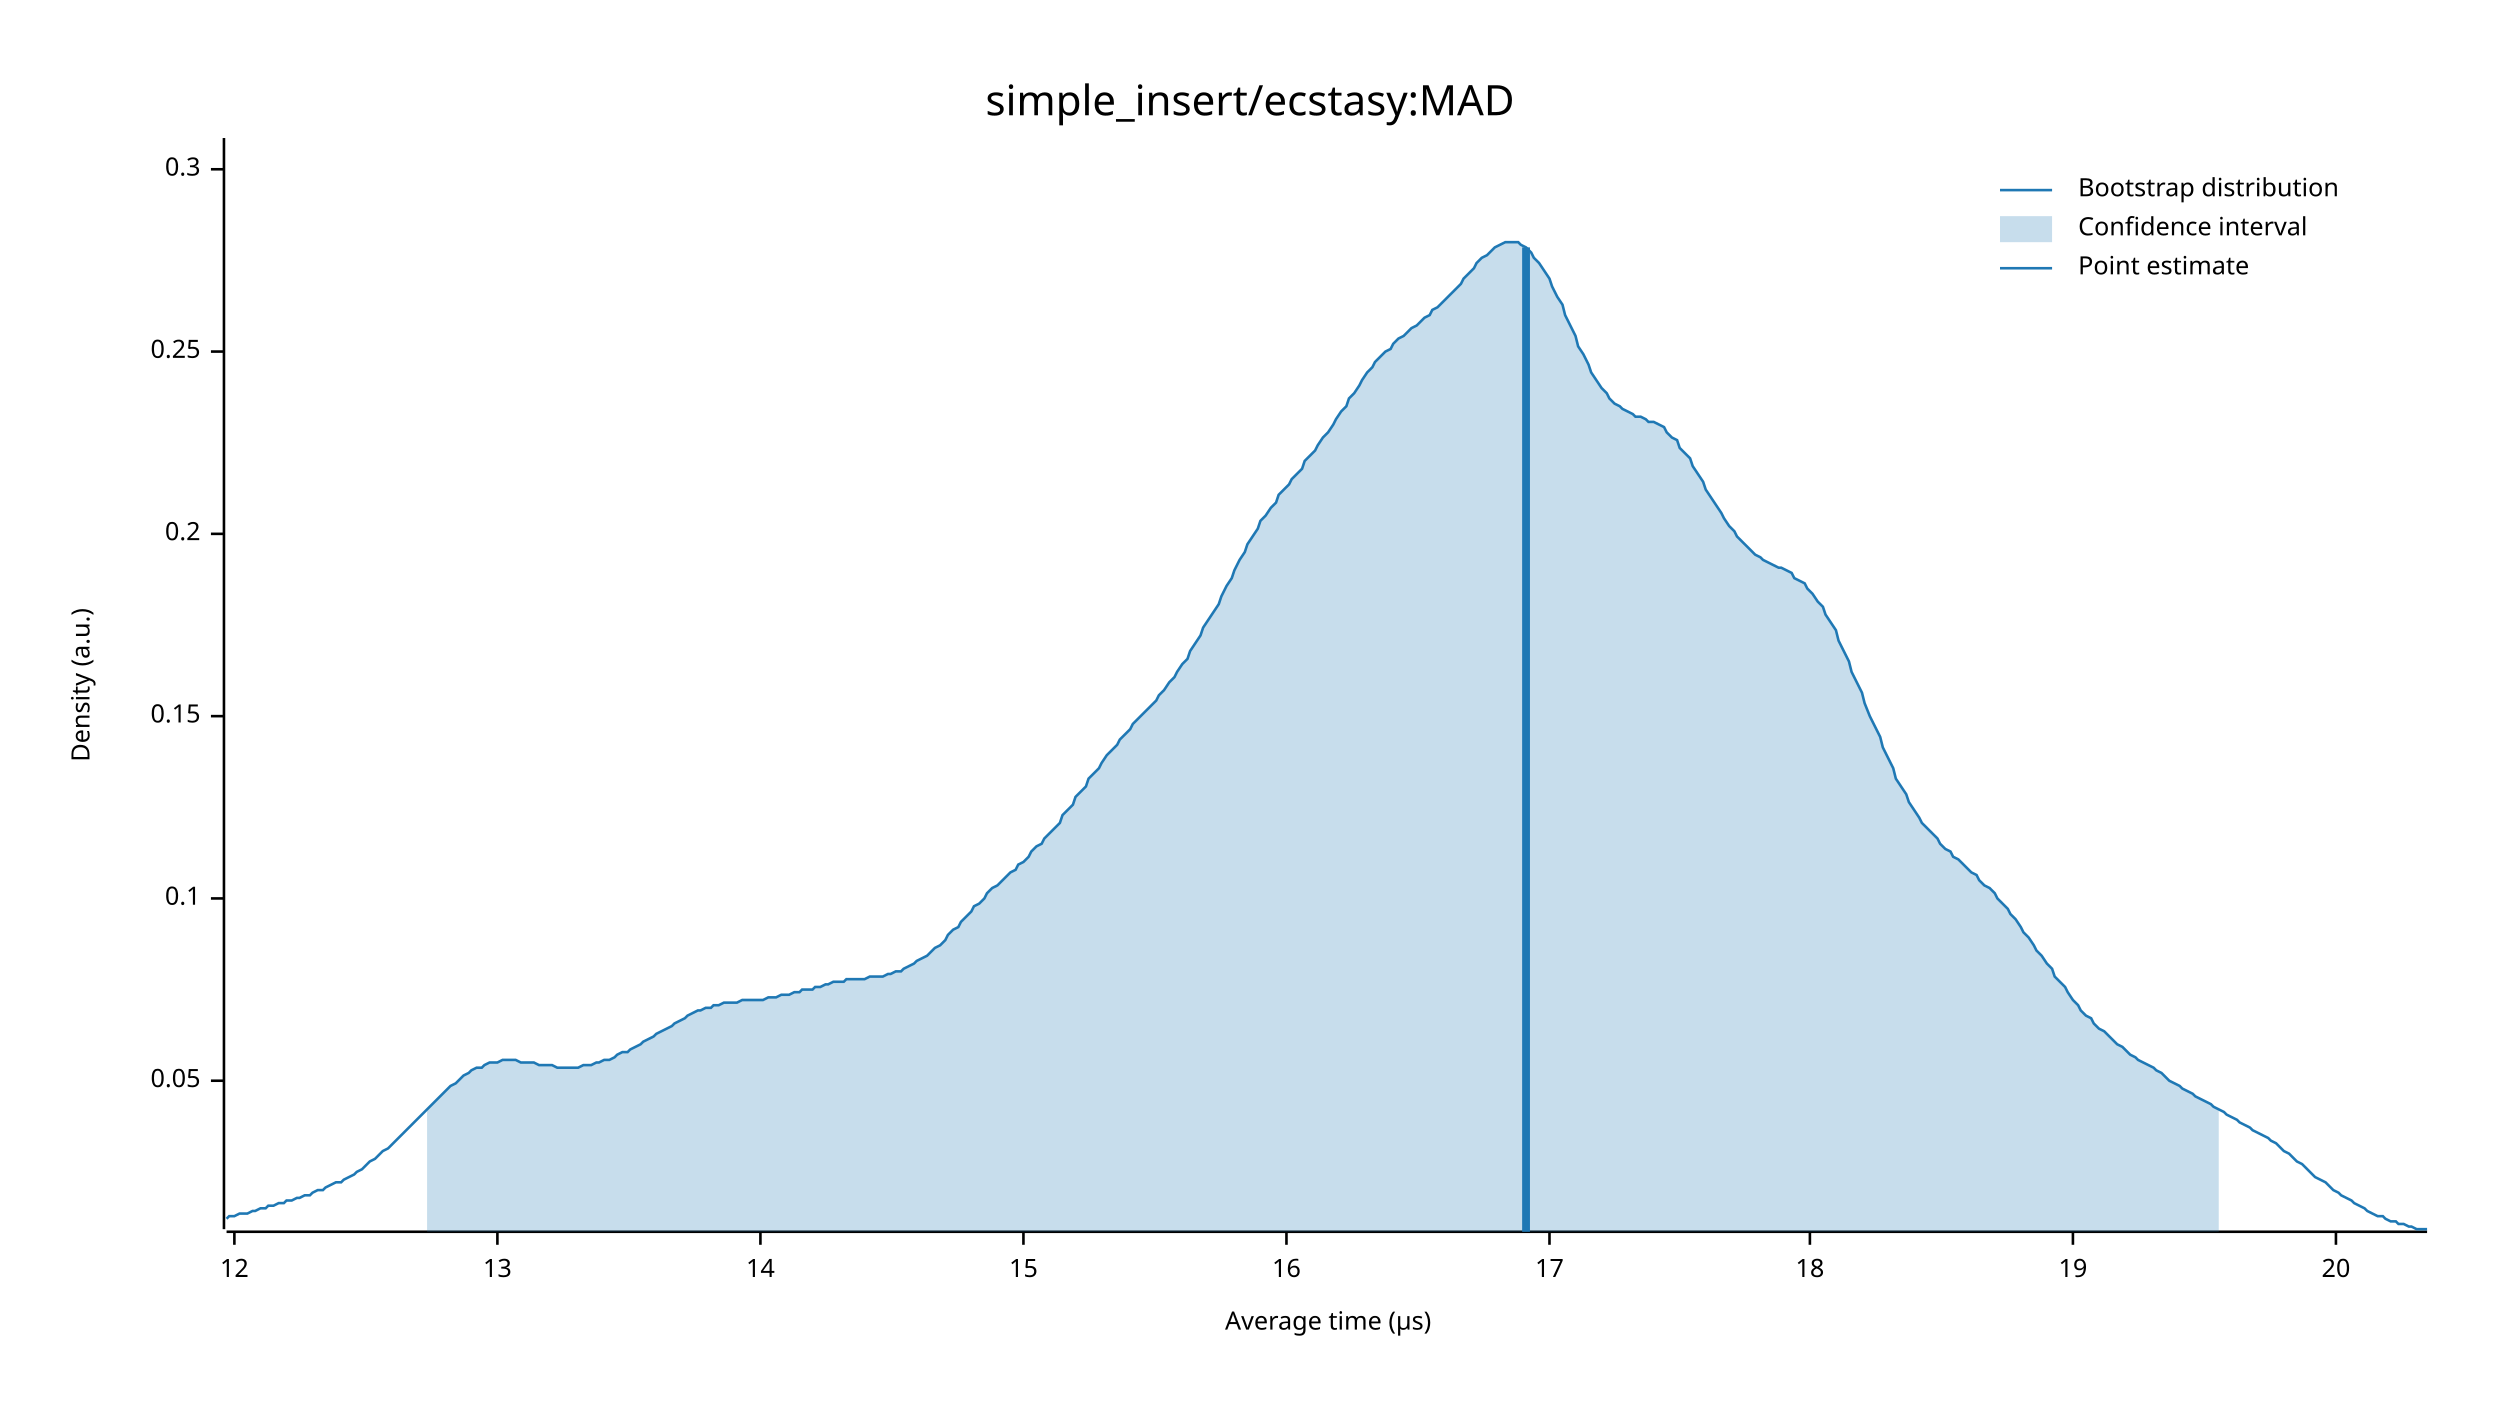
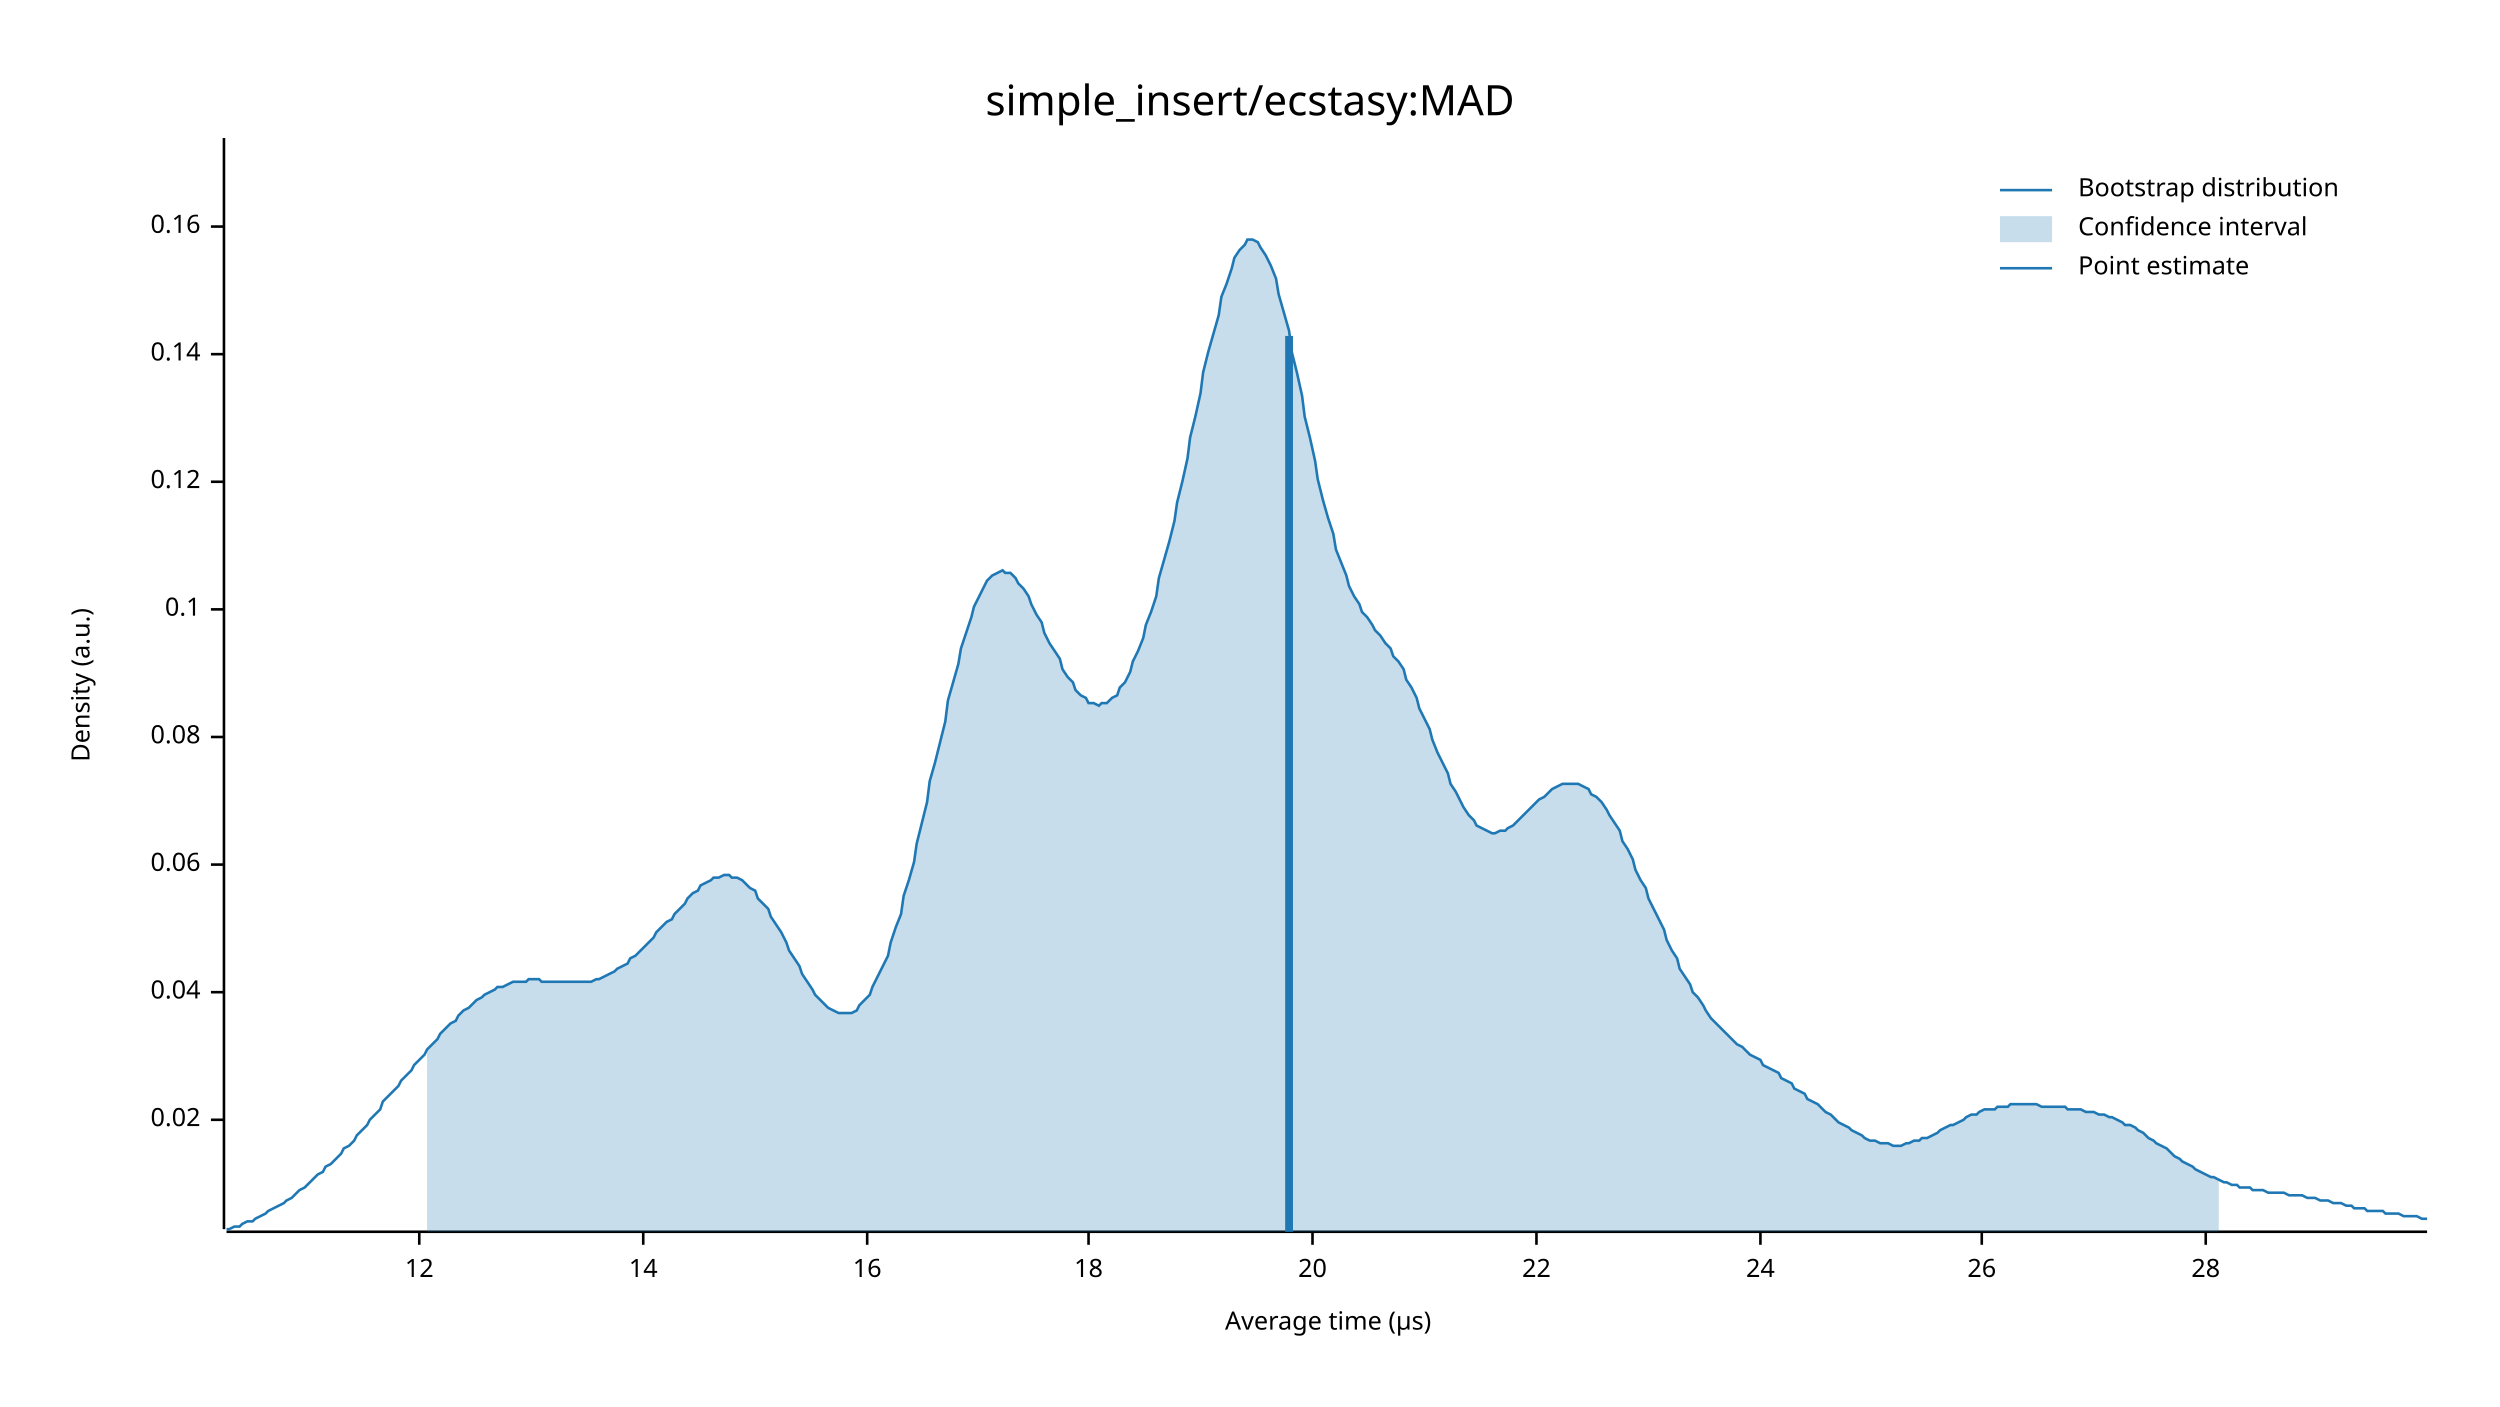
<svg xmlns="http://www.w3.org/2000/svg" width="960" height="540" viewBox="0 0 960 540">
  <text x="480" y="32" dy="0.76em" text-anchor="middle" font-family="sans-serif" font-size="16.129" opacity="1" fill="#000000">
simple_insert/ecstasy:MAD
</text>
  <text x="27" y="263" dy="0.76em" text-anchor="middle" font-family="sans-serif" font-size="9.677" opacity="1" fill="#000000" transform="rotate(270, 27, 263)">
Density (a.u.)
</text>
  <text x="510" y="513" dy="-0.5ex" text-anchor="middle" font-family="sans-serif" font-size="9.677" opacity="1" fill="#000000">
Average time (µs)
</text>
  <polyline fill="none" opacity="1" stroke="#000000" stroke-width="1" points="86,53 86,472 " />
-   <text x="77" y="415" dy="0.5ex" text-anchor="end" font-family="sans-serif" font-size="9.677" opacity="1" fill="#000000">
- 0.05
+   <text x="77" y="430" dy="0.5ex" text-anchor="end" font-family="sans-serif" font-size="9.677" opacity="1" fill="#000000">
+ 0.02
</text>
-   <polyline fill="none" opacity="1" stroke="#000000" stroke-width="1" points="81,415 86,415 " />
-   <text x="77" y="345" dy="0.5ex" text-anchor="end" font-family="sans-serif" font-size="9.677" opacity="1" fill="#000000">
+   <polyline fill="none" opacity="1" stroke="#000000" stroke-width="1" points="81,430 86,430 " />
+   <text x="77" y="381" dy="0.5ex" text-anchor="end" font-family="sans-serif" font-size="9.677" opacity="1" fill="#000000">
+ 0.04
+ </text>
+   <polyline fill="none" opacity="1" stroke="#000000" stroke-width="1" points="81,381 86,381 " />
+   <text x="77" y="332" dy="0.5ex" text-anchor="end" font-family="sans-serif" font-size="9.677" opacity="1" fill="#000000">
+ 0.06
+ </text>
+   <polyline fill="none" opacity="1" stroke="#000000" stroke-width="1" points="81,332 86,332 " />
+   <text x="77" y="283" dy="0.5ex" text-anchor="end" font-family="sans-serif" font-size="9.677" opacity="1" fill="#000000">
+ 0.08
+ </text>
+   <polyline fill="none" opacity="1" stroke="#000000" stroke-width="1" points="81,283 86,283 " />
+   <text x="77" y="234" dy="0.5ex" text-anchor="end" font-family="sans-serif" font-size="9.677" opacity="1" fill="#000000">
0.1
</text>
-   <polyline fill="none" opacity="1" stroke="#000000" stroke-width="1" points="81,345 86,345 " />
-   <text x="77" y="275" dy="0.5ex" text-anchor="end" font-family="sans-serif" font-size="9.677" opacity="1" fill="#000000">
- 0.15
+   <polyline fill="none" opacity="1" stroke="#000000" stroke-width="1" points="81,234 86,234 " />
+   <text x="77" y="185" dy="0.5ex" text-anchor="end" font-family="sans-serif" font-size="9.677" opacity="1" fill="#000000">
+ 0.12
</text>
-   <polyline fill="none" opacity="1" stroke="#000000" stroke-width="1" points="81,275 86,275 " />
-   <text x="77" y="205" dy="0.5ex" text-anchor="end" font-family="sans-serif" font-size="9.677" opacity="1" fill="#000000">
- 0.2
+   <polyline fill="none" opacity="1" stroke="#000000" stroke-width="1" points="81,185 86,185 " />
+   <text x="77" y="136" dy="0.5ex" text-anchor="end" font-family="sans-serif" font-size="9.677" opacity="1" fill="#000000">
+ 0.14
</text>
-   <polyline fill="none" opacity="1" stroke="#000000" stroke-width="1" points="81,205 86,205 " />
-   <text x="77" y="135" dy="0.5ex" text-anchor="end" font-family="sans-serif" font-size="9.677" opacity="1" fill="#000000">
- 0.25
+   <polyline fill="none" opacity="1" stroke="#000000" stroke-width="1" points="81,136 86,136 " />
+   <text x="77" y="87" dy="0.5ex" text-anchor="end" font-family="sans-serif" font-size="9.677" opacity="1" fill="#000000">
+ 0.16
</text>
-   <polyline fill="none" opacity="1" stroke="#000000" stroke-width="1" points="81,135 86,135 " />
-   <text x="77" y="65" dy="0.5ex" text-anchor="end" font-family="sans-serif" font-size="9.677" opacity="1" fill="#000000">
- 0.3
- </text>
-   <polyline fill="none" opacity="1" stroke="#000000" stroke-width="1" points="81,65 86,65 " />
+   <polyline fill="none" opacity="1" stroke="#000000" stroke-width="1" points="81,87 86,87 " />
  <polyline fill="none" opacity="1" stroke="#000000" stroke-width="1" points="87,473 932,473 " />
-   <text x="90" y="483" dy="0.76em" text-anchor="middle" font-family="sans-serif" font-size="9.677" opacity="1" fill="#000000">
+   <text x="161" y="483" dy="0.76em" text-anchor="middle" font-family="sans-serif" font-size="9.677" opacity="1" fill="#000000">
12
</text>
-   <polyline fill="none" opacity="1" stroke="#000000" stroke-width="1" points="90,473 90,478 " />
-   <text x="191" y="483" dy="0.76em" text-anchor="middle" font-family="sans-serif" font-size="9.677" opacity="1" fill="#000000">
- 13
- </text>
-   <polyline fill="none" opacity="1" stroke="#000000" stroke-width="1" points="191,473 191,478 " />
-   <text x="292" y="483" dy="0.76em" text-anchor="middle" font-family="sans-serif" font-size="9.677" opacity="1" fill="#000000">
+   <polyline fill="none" opacity="1" stroke="#000000" stroke-width="1" points="161,473 161,478 " />
+   <text x="247" y="483" dy="0.76em" text-anchor="middle" font-family="sans-serif" font-size="9.677" opacity="1" fill="#000000">
14
</text>
-   <polyline fill="none" opacity="1" stroke="#000000" stroke-width="1" points="292,473 292,478 " />
-   <text x="393" y="483" dy="0.76em" text-anchor="middle" font-family="sans-serif" font-size="9.677" opacity="1" fill="#000000">
- 15
- </text>
-   <polyline fill="none" opacity="1" stroke="#000000" stroke-width="1" points="393,473 393,478 " />
-   <text x="494" y="483" dy="0.76em" text-anchor="middle" font-family="sans-serif" font-size="9.677" opacity="1" fill="#000000">
+   <polyline fill="none" opacity="1" stroke="#000000" stroke-width="1" points="247,473 247,478 " />
+   <text x="333" y="483" dy="0.76em" text-anchor="middle" font-family="sans-serif" font-size="9.677" opacity="1" fill="#000000">
16
</text>
-   <polyline fill="none" opacity="1" stroke="#000000" stroke-width="1" points="494,473 494,478 " />
-   <text x="595" y="483" dy="0.76em" text-anchor="middle" font-family="sans-serif" font-size="9.677" opacity="1" fill="#000000">
- 17
- </text>
-   <polyline fill="none" opacity="1" stroke="#000000" stroke-width="1" points="595,473 595,478 " />
-   <text x="695" y="483" dy="0.76em" text-anchor="middle" font-family="sans-serif" font-size="9.677" opacity="1" fill="#000000">
+   <polyline fill="none" opacity="1" stroke="#000000" stroke-width="1" points="333,473 333,478 " />
+   <text x="418" y="483" dy="0.76em" text-anchor="middle" font-family="sans-serif" font-size="9.677" opacity="1" fill="#000000">
18
</text>
-   <polyline fill="none" opacity="1" stroke="#000000" stroke-width="1" points="695,473 695,478 " />
-   <text x="796" y="483" dy="0.76em" text-anchor="middle" font-family="sans-serif" font-size="9.677" opacity="1" fill="#000000">
- 19
- </text>
-   <polyline fill="none" opacity="1" stroke="#000000" stroke-width="1" points="796,473 796,478 " />
-   <text x="897" y="483" dy="0.76em" text-anchor="middle" font-family="sans-serif" font-size="9.677" opacity="1" fill="#000000">
+   <polyline fill="none" opacity="1" stroke="#000000" stroke-width="1" points="418,473 418,478 " />
+   <text x="504" y="483" dy="0.76em" text-anchor="middle" font-family="sans-serif" font-size="9.677" opacity="1" fill="#000000">
20
</text>
-   <polyline fill="none" opacity="1" stroke="#000000" stroke-width="1" points="897,473 897,478 " />
-   <polyline fill="none" opacity="1" stroke="#1F78B4" stroke-width="1" points="87,468 88,467 90,467 92,466 93,466 95,466 97,465 98,465 100,464 102,464 103,463 105,463 107,462 109,462 110,461 112,461 114,460 115,460 117,459 119,459 120,458 122,457 124,457 125,456 127,455 129,454 131,454 132,453 134,452 136,451 137,450 139,449 141,447 142,446 144,445 146,443 147,442 149,441 151,439 153,437 154,436 156,434 158,432 159,431 161,429 163,427 164,426 166,424 168,422 169,421 171,419 173,417 175,416 176,415 178,413 180,412 181,411 183,410 185,410 186,409 188,408 190,408 191,408 193,407 195,407 197,407 198,407 200,408 202,408 203,408 205,408 207,409 208,409 210,409 212,409 214,410 215,410 217,410 219,410 220,410 222,410 224,409 225,409 227,409 229,408 230,408 232,407 234,407 236,406 237,405 239,404 241,404 242,403 244,402 246,401 247,400 249,399 251,398 252,397 254,396 256,395 258,394 259,393 261,392 263,391 264,390 266,389 268,388 269,388 271,387 273,387 274,386 276,386 278,385 280,385 281,385 283,385 285,384 286,384 288,384 290,384 291,384 293,384 295,383 296,383 298,383 300,382 302,382 303,382 305,381 307,381 308,380 310,380 312,380 313,379 315,379 317,378 318,378 320,377 322,377 324,377 325,376 327,376 329,376 330,376 332,376 334,375 335,375 337,375 339,375 341,374 342,374 344,373 346,373 347,372 349,371 351,370 352,369 354,368 356,367 357,366 359,364 361,363 363,361 364,359 366,357 368,356 369,354 371,352 373,350 374,348 376,347 378,345 379,343 381,341 383,340 385,338 386,337 388,335 390,334 391,332 393,331 395,329 396,327 398,325 400,324 401,322 403,320 405,318 407,316 408,313 410,311 412,309 413,306 415,304 417,302 418,299 420,297 422,295 423,293 425,290 427,288 429,286 430,284 432,282 434,280 435,278 437,276 439,274 440,273 442,271 444,269 445,267 447,265 449,262 451,260 452,258 454,255 456,253 457,250 459,247 461,244 462,241 464,238 466,235 468,232 469,229 471,225 473,222 474,219 476,215 478,212 479,209 481,206 483,203 484,200 486,198 488,195 490,193 491,190 493,188 495,186 496,184 498,182 500,180 501,177 503,175 505,173 506,171 508,168 510,166 512,163 513,161 515,158 517,156 518,153 520,151 522,148 523,146 525,143 527,141 528,139 530,137 532,135 534,134 535,132 537,130 539,129 540,128 542,126 544,125 545,124 547,122 549,121 550,119 552,118 554,116 556,114 557,113 559,111 561,109 562,107 564,105 566,103 567,101 569,99 571,98 573,96 574,95 576,94 578,93 579,93 581,93 583,93 584,94 586,95 588,97 589,99 591,101 593,104 595,107 596,110 598,114 600,117 601,121 603,125 605,129 606,133 608,136 610,140 611,143 613,146 615,149 617,151 618,153 620,155 622,156 623,157 625,158 627,159 628,160 630,160 632,161 633,162 635,162 637,163 639,164 640,166 642,168 644,169 645,172 647,174 649,176 650,179 652,182 654,185 655,188 657,191 659,194 661,197 662,199 664,202 666,204 667,206 669,208 671,210 672,211 674,213 676,214 677,215 679,216 681,217 683,218 684,218 686,219 688,220 689,222 691,223 693,224 694,226 696,228 698,231 700,233 701,236 703,239 705,242 706,246 708,250 710,254 711,258 713,262 715,266 716,270 718,275 720,279 722,283 723,287 725,291 727,295 728,299 730,302 732,305 733,308 735,311 737,314 738,316 740,318 742,320 744,322 745,324 747,326 749,327 750,329 752,330 754,332 755,333 757,335 759,336 760,338 762,340 764,341 766,343 767,345 769,347 771,349 772,351 774,353 776,356 777,358 779,360 781,363 782,365 784,367 786,370 788,372 789,375 791,377 793,379 794,381 796,384 798,386 799,388 801,390 803,391 804,393 806,395 808,396 810,398 811,399 813,401 815,402 816,403 818,405 820,406 821,407 823,408 825,409 827,410 828,411 830,412 832,414 833,415 835,416 837,417 838,418 840,419 842,420 843,421 845,422 847,423 849,424 850,425 852,426 854,427 855,428 857,429 859,430 860,431 862,432 864,433 865,434 867,435 869,436 871,437 872,438 874,439 876,441 877,442 879,443 881,445 882,446 884,447 886,449 887,450 889,452 891,453 893,454 894,455 896,457 898,458 899,459 901,460 903,461 904,462 906,463 908,464 909,465 911,466 913,467 915,467 916,468 918,469 920,469 921,470 923,470 925,471 926,471 928,472 930,472 932,472 " />
-   <polygon opacity="0.25" fill="#1F78B4" points="164,426 166,424 168,422 169,421 171,419 173,417 175,416 176,415 178,413 180,412 181,411 183,410 185,410 186,409 188,408 190,408 191,408 193,407 195,407 197,407 198,407 200,408 202,408 203,408 205,408 207,409 208,409 210,409 212,409 214,410 215,410 217,410 219,410 220,410 222,410 224,409 225,409 227,409 229,408 230,408 232,407 234,407 236,406 237,405 239,404 241,404 242,403 244,402 246,401 247,400 249,399 251,398 252,397 254,396 256,395 258,394 259,393 261,392 263,391 264,390 266,389 268,388 269,388 271,387 273,387 274,386 276,386 278,385 280,385 281,385 283,385 285,384 286,384 288,384 290,384 291,384 293,384 295,383 296,383 298,383 300,382 302,382 303,382 305,381 307,381 308,380 310,380 312,380 313,379 315,379 317,378 318,378 320,377 322,377 324,377 325,376 327,376 329,376 330,376 332,376 334,375 335,375 337,375 339,375 341,374 342,374 344,373 346,373 347,372 349,371 351,370 352,369 354,368 356,367 357,366 359,364 361,363 363,361 364,359 366,357 368,356 369,354 371,352 373,350 374,348 376,347 378,345 379,343 381,341 383,340 385,338 386,337 388,335 390,334 391,332 393,331 395,329 396,327 398,325 400,324 401,322 403,320 405,318 407,316 408,313 410,311 412,309 413,306 415,304 417,302 418,299 420,297 422,295 423,293 425,290 427,288 429,286 430,284 432,282 434,280 435,278 437,276 439,274 440,273 442,271 444,269 445,267 447,265 449,262 451,260 452,258 454,255 456,253 457,250 459,247 461,244 462,241 464,238 466,235 468,232 469,229 471,225 473,222 474,219 476,215 478,212 479,209 481,206 483,203 484,200 486,198 488,195 490,193 491,190 493,188 495,186 496,184 498,182 500,180 501,177 503,175 505,173 506,171 508,168 510,166 512,163 513,161 515,158 517,156 518,153 520,151 522,148 523,146 525,143 527,141 528,139 530,137 532,135 534,134 535,132 537,130 539,129 540,128 542,126 544,125 545,124 547,122 549,121 550,119 552,118 554,116 556,114 557,113 559,111 561,109 562,107 564,105 566,103 567,101 569,99 571,98 573,96 574,95 576,94 578,93 579,93 581,93 583,93 584,94 586,95 588,97 589,99 591,101 593,104 595,107 596,110 598,114 600,117 601,121 603,125 605,129 606,133 608,136 610,140 611,143 613,146 615,149 617,151 618,153 620,155 622,156 623,157 625,158 627,159 628,160 630,160 632,161 633,162 635,162 637,163 639,164 640,166 642,168 644,169 645,172 647,174 649,176 650,179 652,182 654,185 655,188 657,191 659,194 661,197 662,199 664,202 666,204 667,206 669,208 671,210 672,211 674,213 676,214 677,215 679,216 681,217 683,218 684,218 686,219 688,220 689,222 691,223 693,224 694,226 696,228 698,231 700,233 701,236 703,239 705,242 706,246 708,250 710,254 711,258 713,262 715,266 716,270 718,275 720,279 722,283 723,287 725,291 727,295 728,299 730,302 732,305 733,308 735,311 737,314 738,316 740,318 742,320 744,322 745,324 747,326 749,327 750,329 752,330 754,332 755,333 757,335 759,336 760,338 762,340 764,341 766,343 767,345 769,347 771,349 772,351 774,353 776,356 777,358 779,360 781,363 782,365 784,367 786,370 788,372 789,375 791,377 793,379 794,381 796,384 798,386 799,388 801,390 803,391 804,393 806,395 808,396 810,398 811,399 813,401 815,402 816,403 818,405 820,406 821,407 823,408 825,409 827,410 828,411 830,412 832,414 833,415 835,416 837,417 838,418 840,419 842,420 843,421 845,422 847,423 849,424 850,425 852,426 852,473 164,473 " />
-   <polyline fill="none" opacity="1" stroke="#1F78B4" stroke-width="3" points="586,473 586,95 " />
+   <polyline fill="none" opacity="1" stroke="#000000" stroke-width="1" points="504,473 504,478 " />
+   <text x="590" y="483" dy="0.76em" text-anchor="middle" font-family="sans-serif" font-size="9.677" opacity="1" fill="#000000">
+ 22
+ </text>
+   <polyline fill="none" opacity="1" stroke="#000000" stroke-width="1" points="590,473 590,478 " />
+   <text x="676" y="483" dy="0.76em" text-anchor="middle" font-family="sans-serif" font-size="9.677" opacity="1" fill="#000000">
+ 24
+ </text>
+   <polyline fill="none" opacity="1" stroke="#000000" stroke-width="1" points="676,473 676,478 " />
+   <text x="761" y="483" dy="0.76em" text-anchor="middle" font-family="sans-serif" font-size="9.677" opacity="1" fill="#000000">
+ 26
+ </text>
+   <polyline fill="none" opacity="1" stroke="#000000" stroke-width="1" points="761,473 761,478 " />
+   <text x="847" y="483" dy="0.76em" text-anchor="middle" font-family="sans-serif" font-size="9.677" opacity="1" fill="#000000">
+ 28
+ </text>
+   <polyline fill="none" opacity="1" stroke="#000000" stroke-width="1" points="847,473 847,478 " />
+   <polyline fill="none" opacity="1" stroke="#1F78B4" stroke-width="1" points="87,472 88,472 90,471 92,471 93,470 95,469 97,469 98,468 100,467 102,466 103,465 105,464 107,463 109,462 110,461 112,460 114,458 115,457 117,456 119,454 120,453 122,451 124,450 125,448 127,447 129,445 131,443 132,441 134,440 136,438 137,436 139,434 141,432 142,430 144,428 146,426 147,423 149,421 151,419 153,417 154,415 156,413 158,411 159,409 161,407 163,405 164,403 166,401 168,399 169,397 171,395 173,393 175,392 176,390 178,388 180,387 181,386 183,384 185,383 186,382 188,381 190,380 191,379 193,379 195,378 197,377 198,377 200,377 202,377 203,376 205,376 207,376 208,377 210,377 212,377 214,377 215,377 217,377 219,377 220,377 222,377 224,377 225,377 227,377 229,376 230,376 232,375 234,374 236,373 237,372 239,371 241,370 242,368 244,367 246,365 247,364 249,362 251,360 252,358 254,356 256,354 258,353 259,351 261,349 263,347 264,345 266,343 268,342 269,340 271,339 273,338 274,337 276,337 278,336 280,336 281,337 283,337 285,338 286,339 288,341 290,342 291,345 293,347 295,349 296,352 298,355 300,358 302,362 303,365 305,368 307,371 308,374 310,377 312,380 313,382 315,384 317,386 318,387 320,388 322,389 324,389 325,389 327,389 329,388 330,386 332,384 334,382 335,379 337,375 339,371 341,367 342,362 344,356 346,351 347,344 349,338 351,331 352,324 354,316 356,308 357,300 359,293 361,285 363,277 364,269 366,262 368,255 369,249 371,243 373,237 374,233 376,229 378,225 379,223 381,221 383,220 385,219 386,220 388,220 390,222 391,224 393,226 395,229 396,232 398,236 400,239 401,243 403,247 405,250 407,253 408,257 410,260 412,262 413,265 415,267 417,268 418,270 420,270 422,271 423,270 425,270 427,268 429,267 430,264 432,262 434,258 435,254 437,250 439,245 440,240 442,235 444,229 445,222 447,215 449,208 451,200 452,193 454,185 456,176 457,168 459,160 461,151 462,143 464,135 466,128 468,121 469,114 471,109 473,103 474,99 476,96 478,94 479,92 481,92 483,93 484,95 486,98 488,102 490,107 491,113 493,120 495,127 496,135 498,143 500,152 501,160 503,168 505,177 506,184 508,192 510,199 512,205 513,211 515,216 517,221 518,225 520,229 522,232 523,235 525,237 527,240 528,242 530,244 532,247 534,249 535,252 537,254 539,257 540,261 542,264 544,268 545,272 547,276 549,280 550,284 552,289 554,293 556,297 557,301 559,304 561,308 562,310 564,313 566,315 567,317 569,318 571,319 573,320 574,320 576,319 578,319 579,318 581,317 583,315 584,314 586,312 588,310 589,309 591,307 593,306 595,304 596,303 598,302 600,301 601,301 603,301 605,301 606,301 608,302 610,303 611,305 613,306 615,308 617,311 618,313 620,316 622,319 623,323 625,326 627,330 628,334 630,338 632,341 633,345 635,349 637,353 639,357 640,361 642,365 644,368 645,372 647,375 649,378 650,381 652,383 654,386 655,388 657,391 659,393 661,395 662,396 664,398 666,400 667,401 669,402 671,404 672,405 674,406 676,407 677,409 679,410 681,411 683,412 684,414 686,415 688,416 689,418 691,419 693,420 694,422 696,423 698,424 700,426 701,427 703,428 705,430 706,431 708,432 710,433 711,434 713,435 715,436 716,437 718,438 720,438 722,439 723,439 725,439 727,440 728,440 730,440 732,439 733,439 735,438 737,438 738,437 740,437 742,436 744,435 745,434 747,433 749,432 750,432 752,431 754,430 755,429 757,428 759,428 760,427 762,426 764,426 766,426 767,425 769,425 771,425 772,424 774,424 776,424 777,424 779,424 781,424 782,424 784,425 786,425 788,425 789,425 791,425 793,425 794,426 796,426 798,426 799,426 801,427 803,427 804,427 806,428 808,428 810,429 811,429 813,430 815,431 816,432 818,432 820,433 821,434 823,435 825,437 827,438 828,439 830,440 832,441 833,442 835,444 837,445 838,446 840,447 842,448 843,449 845,450 847,451 849,452 850,452 852,453 854,454 855,454 857,455 859,455 860,456 862,456 864,456 865,457 867,457 869,457 871,458 872,458 874,458 876,458 877,458 879,459 881,459 882,459 884,459 886,460 887,460 889,460 891,461 893,461 894,461 896,462 898,462 899,462 901,463 903,463 904,464 906,464 908,464 909,465 911,465 913,465 915,465 916,466 918,466 920,466 921,466 923,467 925,467 926,467 928,467 930,468 932,468 " />
+   <polygon opacity="0.25" fill="#1F78B4" points="164,403 166,401 168,399 169,397 171,395 173,393 175,392 176,390 178,388 180,387 181,386 183,384 185,383 186,382 188,381 190,380 191,379 193,379 195,378 197,377 198,377 200,377 202,377 203,376 205,376 207,376 208,377 210,377 212,377 214,377 215,377 217,377 219,377 220,377 222,377 224,377 225,377 227,377 229,376 230,376 232,375 234,374 236,373 237,372 239,371 241,370 242,368 244,367 246,365 247,364 249,362 251,360 252,358 254,356 256,354 258,353 259,351 261,349 263,347 264,345 266,343 268,342 269,340 271,339 273,338 274,337 276,337 278,336 280,336 281,337 283,337 285,338 286,339 288,341 290,342 291,345 293,347 295,349 296,352 298,355 300,358 302,362 303,365 305,368 307,371 308,374 310,377 312,380 313,382 315,384 317,386 318,387 320,388 322,389 324,389 325,389 327,389 329,388 330,386 332,384 334,382 335,379 337,375 339,371 341,367 342,362 344,356 346,351 347,344 349,338 351,331 352,324 354,316 356,308 357,300 359,293 361,285 363,277 364,269 366,262 368,255 369,249 371,243 373,237 374,233 376,229 378,225 379,223 381,221 383,220 385,219 386,220 388,220 390,222 391,224 393,226 395,229 396,232 398,236 400,239 401,243 403,247 405,250 407,253 408,257 410,260 412,262 413,265 415,267 417,268 418,270 420,270 422,271 423,270 425,270 427,268 429,267 430,264 432,262 434,258 435,254 437,250 439,245 440,240 442,235 444,229 445,222 447,215 449,208 451,200 452,193 454,185 456,176 457,168 459,160 461,151 462,143 464,135 466,128 468,121 469,114 471,109 473,103 474,99 476,96 478,94 479,92 481,92 483,93 484,95 486,98 488,102 490,107 491,113 493,120 495,127 496,135 498,143 500,152 501,160 503,168 505,177 506,184 508,192 510,199 512,205 513,211 515,216 517,221 518,225 520,229 522,232 523,235 525,237 527,240 528,242 530,244 532,247 534,249 535,252 537,254 539,257 540,261 542,264 544,268 545,272 547,276 549,280 550,284 552,289 554,293 556,297 557,301 559,304 561,308 562,310 564,313 566,315 567,317 569,318 571,319 573,320 574,320 576,319 578,319 579,318 581,317 583,315 584,314 586,312 588,310 589,309 591,307 593,306 595,304 596,303 598,302 600,301 601,301 603,301 605,301 606,301 608,302 610,303 611,305 613,306 615,308 617,311 618,313 620,316 622,319 623,323 625,326 627,330 628,334 630,338 632,341 633,345 635,349 637,353 639,357 640,361 642,365 644,368 645,372 647,375 649,378 650,381 652,383 654,386 655,388 657,391 659,393 661,395 662,396 664,398 666,400 667,401 669,402 671,404 672,405 674,406 676,407 677,409 679,410 681,411 683,412 684,414 686,415 688,416 689,418 691,419 693,420 694,422 696,423 698,424 700,426 701,427 703,428 705,430 706,431 708,432 710,433 711,434 713,435 715,436 716,437 718,438 720,438 722,439 723,439 725,439 727,440 728,440 730,440 732,439 733,439 735,438 737,438 738,437 740,437 742,436 744,435 745,434 747,433 749,432 750,432 752,431 754,430 755,429 757,428 759,428 760,427 762,426 764,426 766,426 767,425 769,425 771,425 772,424 774,424 776,424 777,424 779,424 781,424 782,424 784,425 786,425 788,425 789,425 791,425 793,425 794,426 796,426 798,426 799,426 801,427 803,427 804,427 806,428 808,428 810,429 811,429 813,430 815,431 816,432 818,432 820,433 821,434 823,435 825,437 827,438 828,439 830,440 832,441 833,442 835,444 837,445 838,446 840,447 842,448 843,449 845,450 847,451 849,452 850,452 852,453 852,473 164,473 " />
+   <polyline fill="none" opacity="1" stroke="#1F78B4" stroke-width="3" points="495,473 495,129 " />
  <text x="798" y="68" dy="0.76em" text-anchor="start" font-family="sans-serif" font-size="9.677" opacity="1" fill="#000000">
Bootstrap distribution
</text>
  <text x="798" y="83" dy="0.76em" text-anchor="start" font-family="sans-serif" font-size="9.677" opacity="1" fill="#000000">
Confidence interval
</text>
  <text x="798" y="98" dy="0.76em" text-anchor="start" font-family="sans-serif" font-size="9.677" opacity="1" fill="#000000">
Point estimate
</text>
  <polyline fill="none" opacity="1" stroke="#1F78B4" stroke-width="1" points="768,73 788,73 " />
  <rect x="768" y="83" width="20" height="10" opacity="0.25" fill="#1F78B4" stroke="none" />
  <polyline fill="none" opacity="1" stroke="#1F78B4" stroke-width="1" points="768,103 788,103 " />
</svg>
